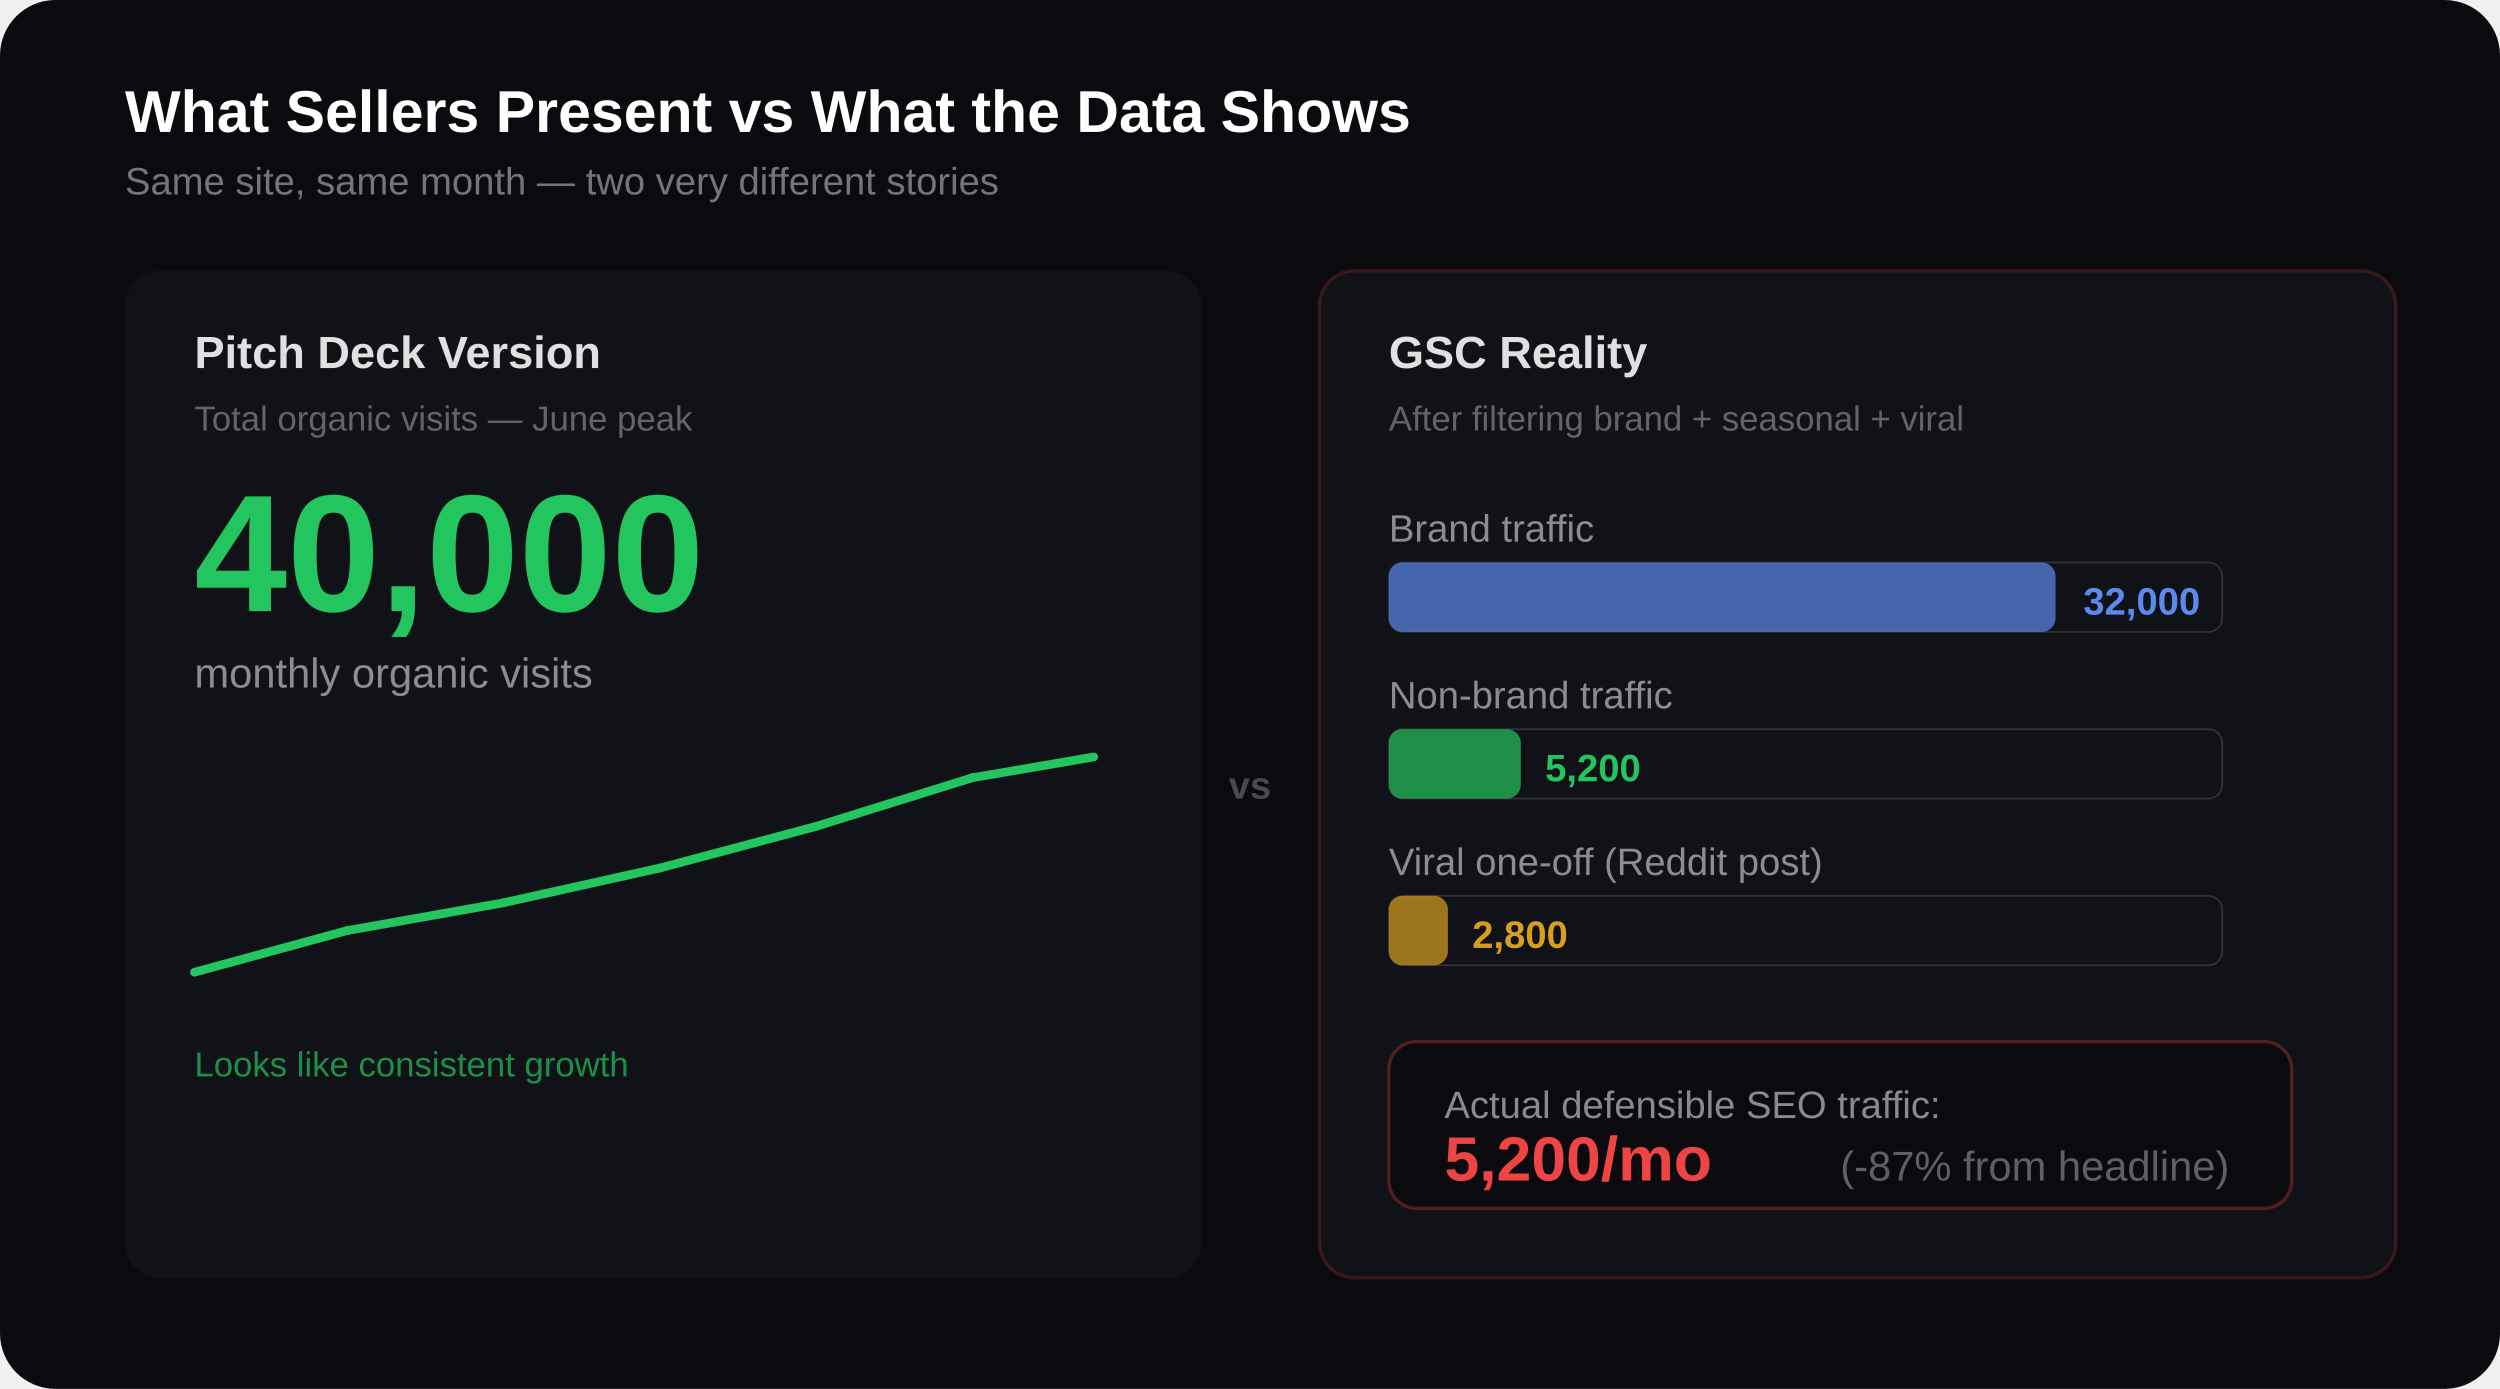
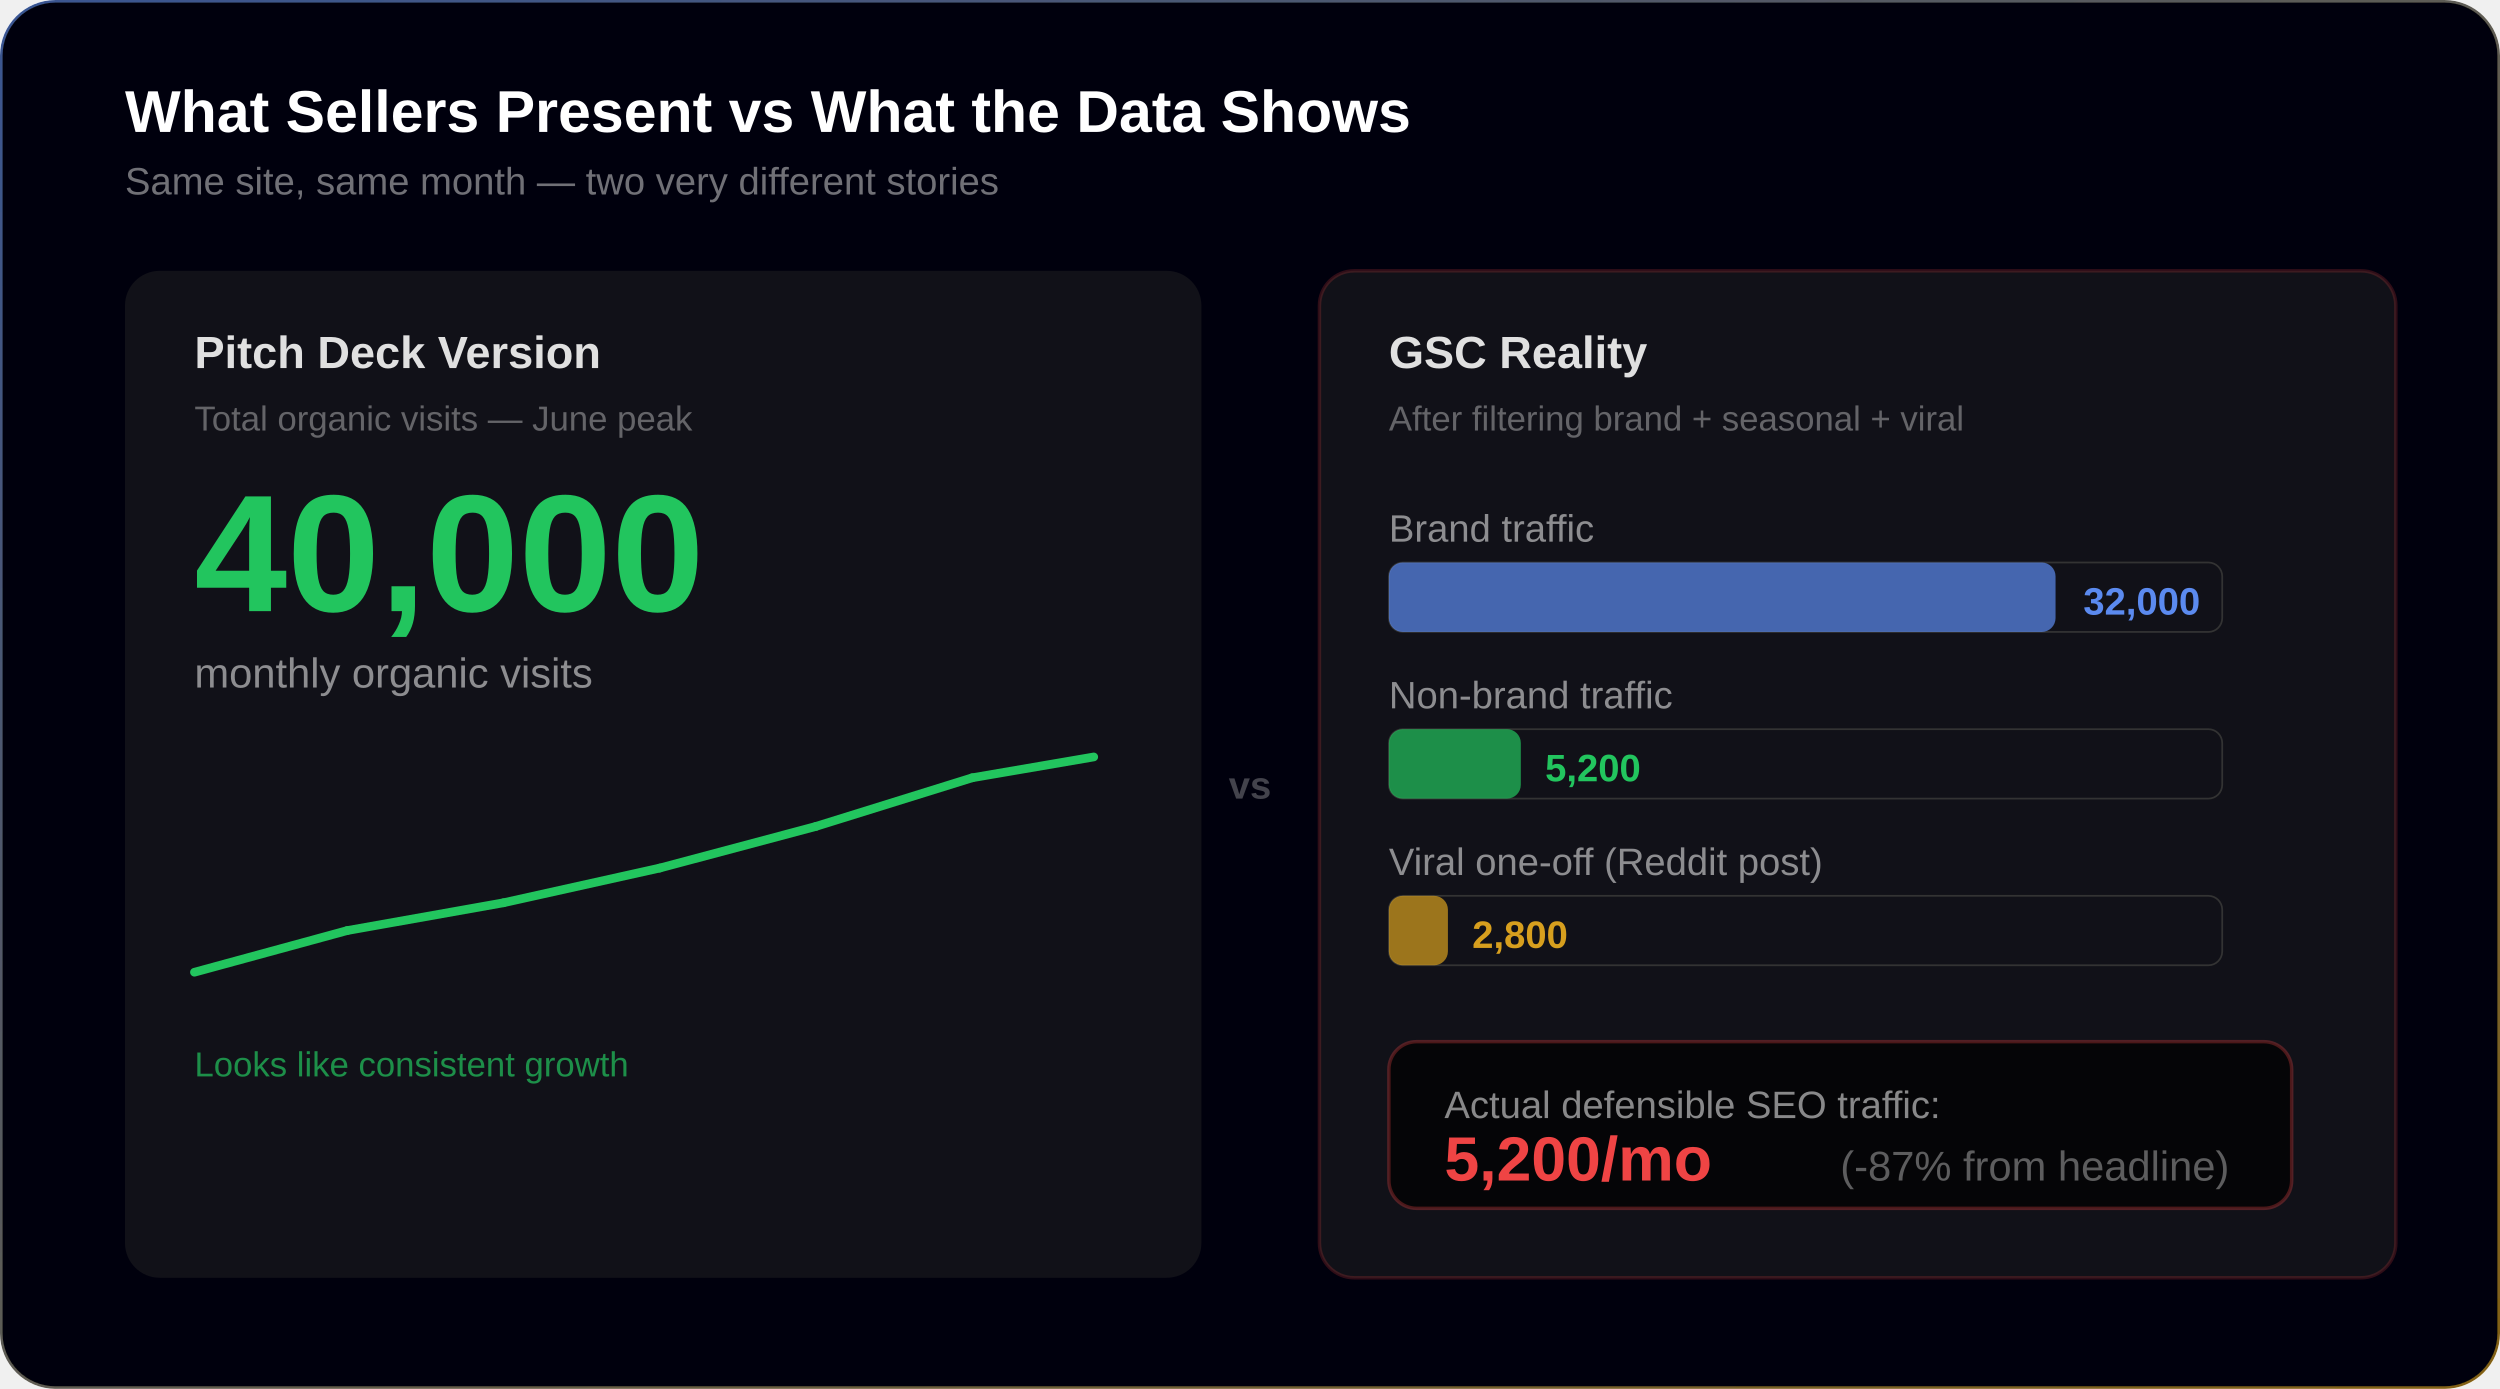
<svg xmlns="http://www.w3.org/2000/svg" viewBox="0 0 720 400" width="720" height="400">
  <defs>
+     <linearGradient id="brandFrameGrad" x1="0%" y1="0%" x2="100%" y2="100%">
+       <stop offset="0%" stop-color="#5B8AEF" />
+       <stop offset="100%" stop-color="#D79F1E" />
+     </linearGradient>
+     <filter id="brandFrameGlow" x="-20%" y="-20%" width="140%" height="140%">
+       <feGaussianBlur stdDeviation="3" result="b" />
+       <feMerge>
+         <feMergeNode in="b" />
+         <feMergeNode in="SourceGraphic" />
+       </feMerge>
+     </filter>
    <clipPath id="clip-traffic-split">
      <rect x="0" y="0" width="720" height="400" rx="16" ry="16" />
    </clipPath>
  </defs>
  <g clip-path="url(#clip-traffic-split)">
-     <rect width="720" height="400" fill="#0a0a0f" rx="16" ry="16" />
+     <rect width="720" height="400" fill="#050507" rx="16" ry="16" stroke="url(#brandFrameGrad)" stroke-width="1.5" stroke-opacity="0.6" filter="url(#brandFrameGlow)" />
    <text x="36" y="38" font-family="Arial, Helvetica, sans-serif" font-size="17" font-weight="bold" fill="#ffffff">What Sellers Present vs What the Data Shows</text>
    <text x="36" y="56" font-family="Arial, Helvetica, sans-serif" font-size="11" fill="#e0e0e0" opacity="0.5">Same site, same month — two very different stories</text>
    <rect x="36" y="78" width="310" height="290" rx="10" fill="#111118" />
    <text x="56" y="106" font-family="Arial, Helvetica, sans-serif" font-size="13" font-weight="bold" fill="#e0e0e0">Pitch Deck Version</text>
    <text x="56" y="124" font-family="Arial, Helvetica, sans-serif" font-size="10" fill="#e0e0e0" opacity="0.4">Total organic visits — June peak</text>
    <text x="56" y="176" font-family="Arial, Helvetica, sans-serif" font-size="48" font-weight="bold" fill="#22c55e">40,000</text>
    <text x="56" y="198" font-family="Arial, Helvetica, sans-serif" font-size="12" fill="#e0e0e0" opacity="0.6">monthly organic visits</text>
    <line x1="56" y1="280" x2="100" y2="268" stroke="#22c55e" stroke-width="2.5" stroke-linecap="round" />
    <line x1="100" y1="268" x2="145" y2="260" stroke="#22c55e" stroke-width="2.5" stroke-linecap="round" />
    <line x1="145" y1="260" x2="190" y2="250" stroke="#22c55e" stroke-width="2.5" stroke-linecap="round" />
    <line x1="190" y1="250" x2="235" y2="238" stroke="#22c55e" stroke-width="2.5" stroke-linecap="round" />
    <line x1="235" y1="238" x2="280" y2="224" stroke="#22c55e" stroke-width="2.5" stroke-linecap="round" />
    <line x1="280" y1="224" x2="315" y2="218" stroke="#22c55e" stroke-width="2.5" stroke-linecap="round" />
    <text x="56" y="310" font-family="Arial, Helvetica, sans-serif" font-size="10" fill="#22c55e" opacity="0.7">Looks like consistent growth</text>
    <text x="360" y="230" font-family="Arial, Helvetica, sans-serif" font-size="11" font-weight="bold" fill="#e0e0e0" opacity="0.3" text-anchor="middle">vs</text>
    <rect x="380" y="78" width="310" height="290" rx="10" fill="#111118" stroke="#ef4444" stroke-opacity="0.2" stroke-width="1" />
    <text x="400" y="106" font-family="Arial, Helvetica, sans-serif" font-size="13" font-weight="bold" fill="#e0e0e0">GSC Reality</text>
    <text x="400" y="124" font-family="Arial, Helvetica, sans-serif" font-size="10" fill="#e0e0e0" opacity="0.4">After filtering brand + seasonal + viral</text>
    <text x="400" y="156" font-family="Arial, Helvetica, sans-serif" font-size="11" fill="#e0e0e0" opacity="0.6">Brand traffic</text>
    <rect x="400" y="162" width="240" height="20" rx="4" fill="#111118" stroke="#333" stroke-width="0.5" />
    <rect x="400" y="162" width="192" height="20" rx="4" fill="#5B8AEF" opacity="0.7" />
    <text x="600" y="177" font-family="Arial, Helvetica, sans-serif" font-size="11" font-weight="bold" fill="#5B8AEF">32,000</text>
    <text x="400" y="204" font-family="Arial, Helvetica, sans-serif" font-size="11" fill="#e0e0e0" opacity="0.6">Non-brand traffic</text>
    <rect x="400" y="210" width="240" height="20" rx="4" fill="#111118" stroke="#333" stroke-width="0.5" />
    <rect x="400" y="210" width="38" height="20" rx="4" fill="#22c55e" opacity="0.7" />
    <text x="445" y="225" font-family="Arial, Helvetica, sans-serif" font-size="11" font-weight="bold" fill="#22c55e">5,200</text>
    <text x="400" y="252" font-family="Arial, Helvetica, sans-serif" font-size="11" fill="#e0e0e0" opacity="0.6">Viral one-off (Reddit post)</text>
    <rect x="400" y="258" width="240" height="20" rx="4" fill="#111118" stroke="#333" stroke-width="0.5" />
    <rect x="400" y="258" width="17" height="20" rx="4" fill="#d79f1e" opacity="0.7" />
    <text x="424" y="273" font-family="Arial, Helvetica, sans-serif" font-size="11" font-weight="bold" fill="#d79f1e">2,800</text>
-     <rect x="400" y="300" width="260" height="48" rx="8" fill="#0a0a0f" stroke="#ef4444" stroke-opacity="0.3" stroke-width="1" />
+     <rect x="400" y="300" width="260" height="48" rx="8" fill="#050507" stroke="#ef4444" stroke-opacity="0.3" stroke-width="1" />
    <text x="416" y="322" font-family="Arial, Helvetica, sans-serif" font-size="11" fill="#e0e0e0" opacity="0.6">Actual defensible SEO traffic:</text>
    <text x="416" y="340" font-family="Arial, Helvetica, sans-serif" font-size="18" font-weight="bold" fill="#ef4444">5,200/mo</text>
    <text x="530" y="340" font-family="Arial, Helvetica, sans-serif" font-size="12" fill="#e0e0e0" opacity="0.4">(-87% from headline)</text>
  </g>
</svg>
